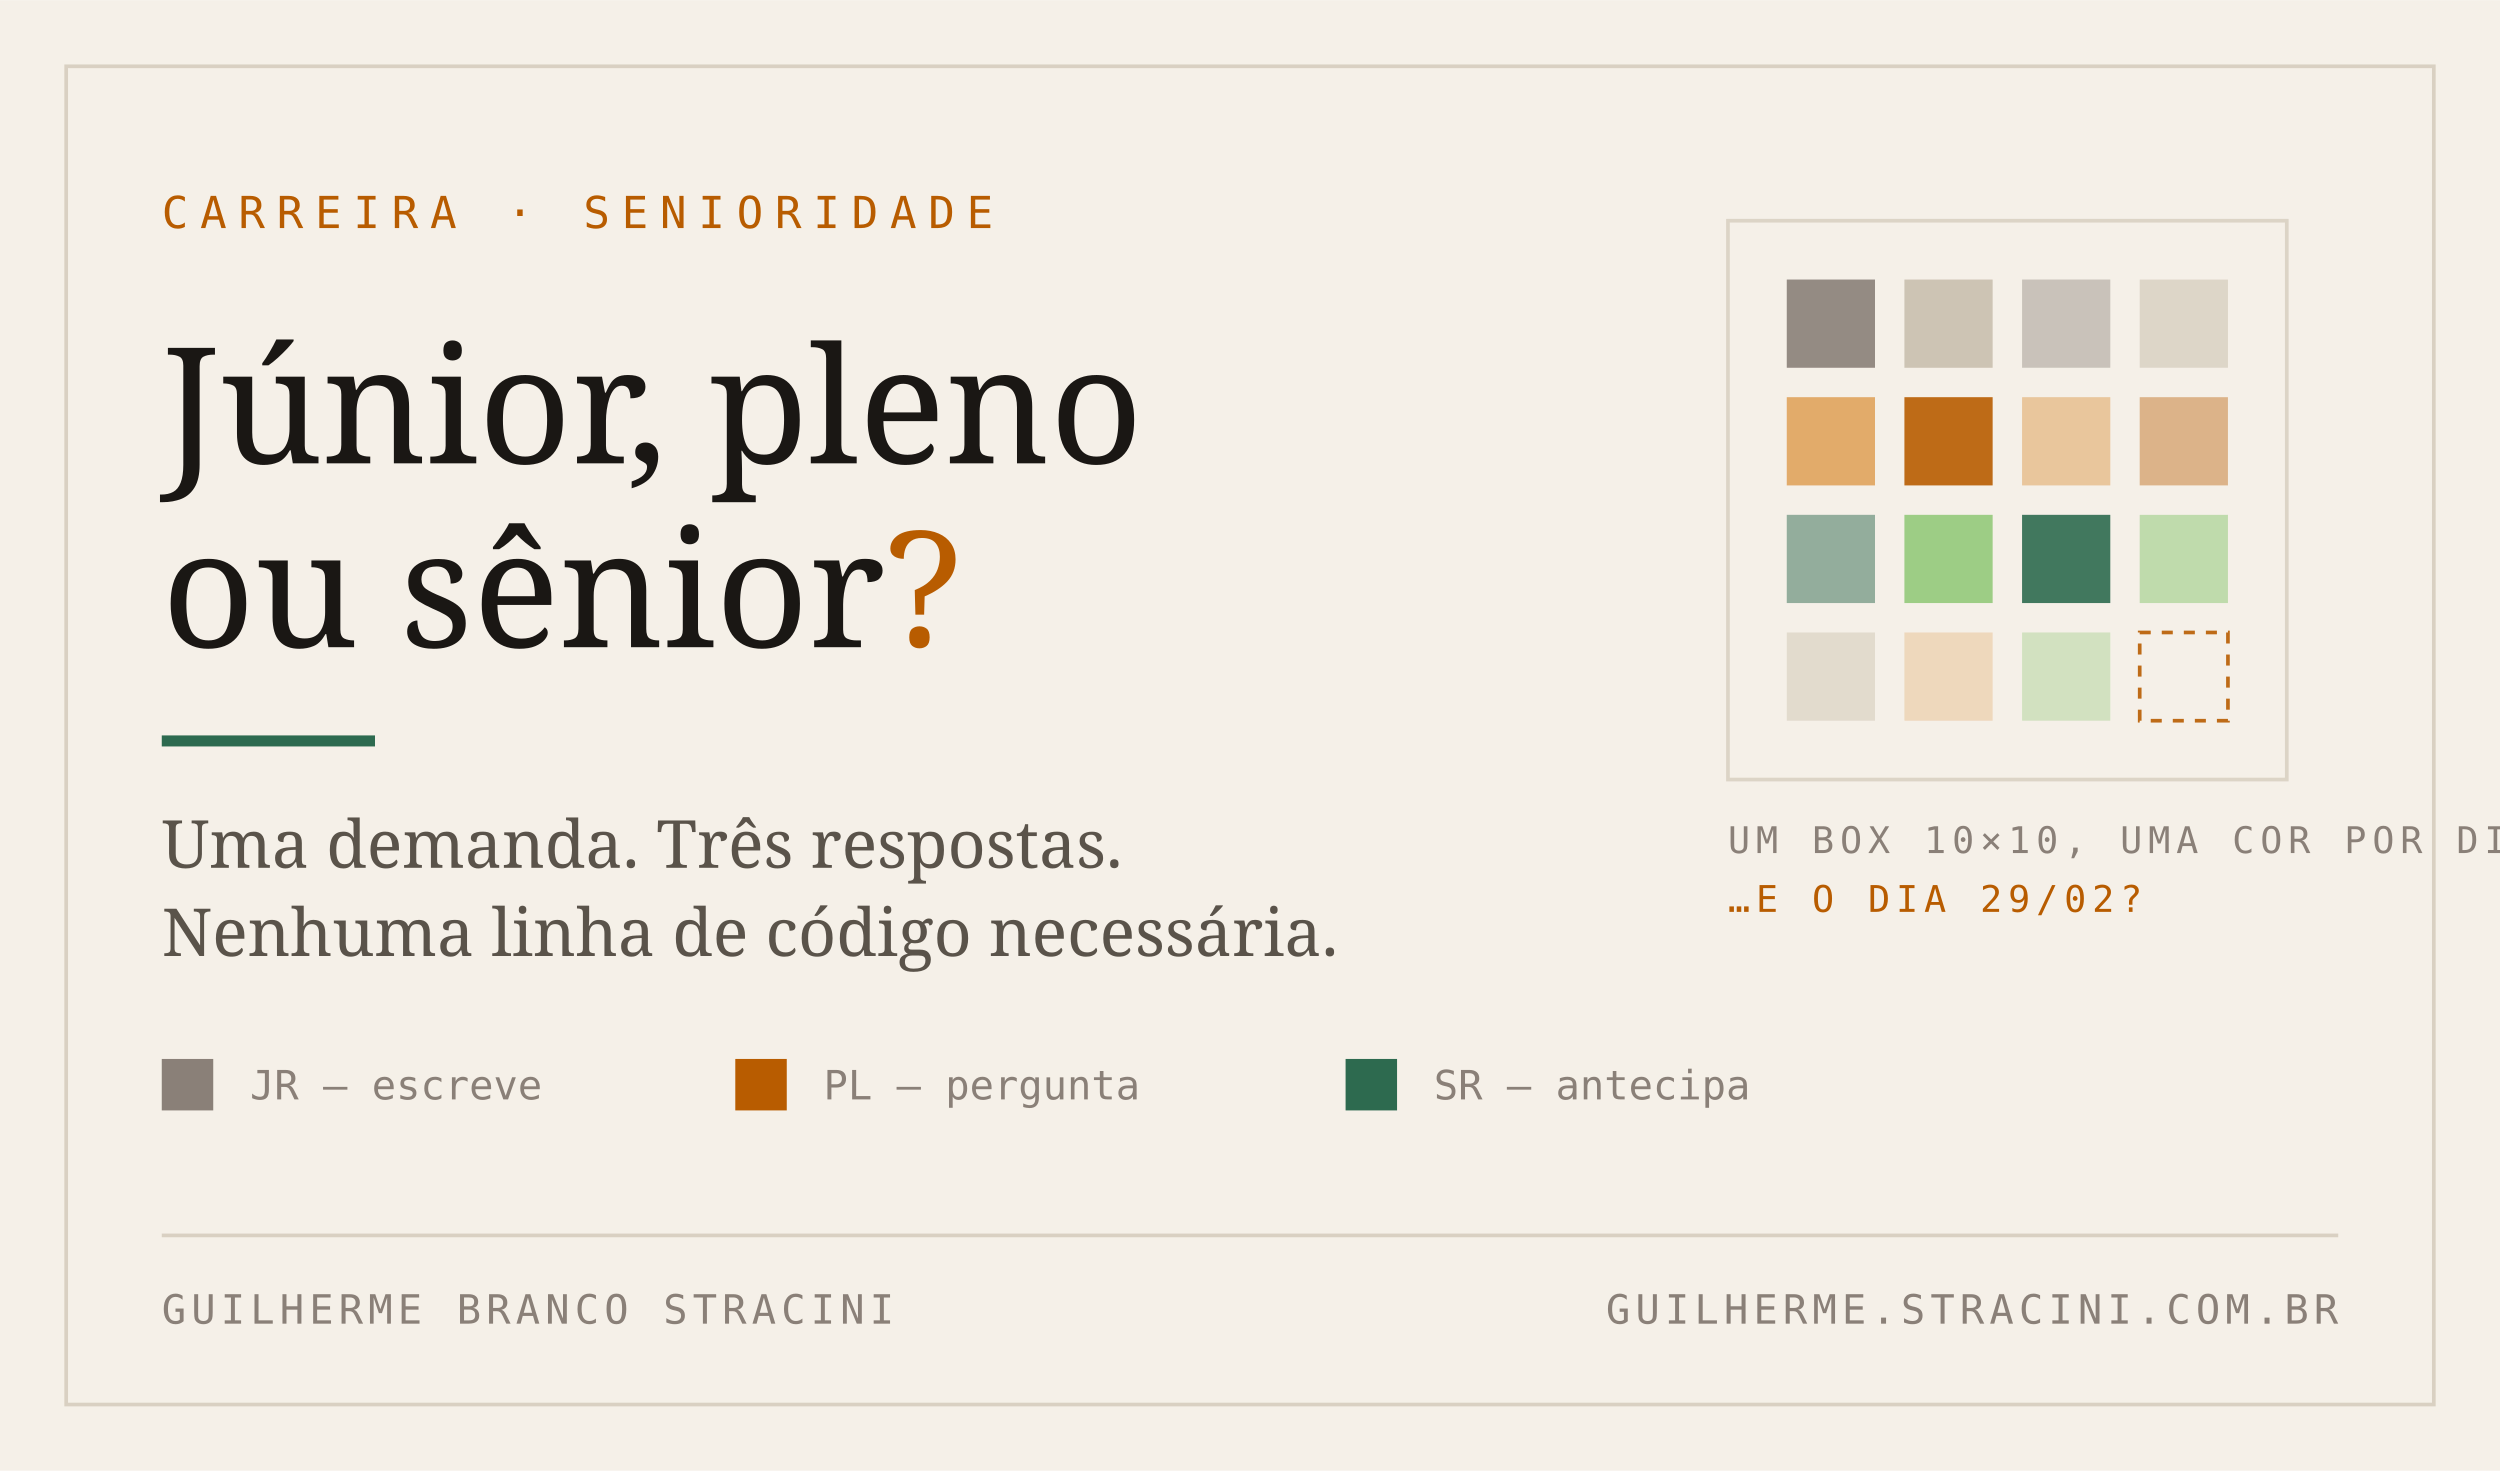
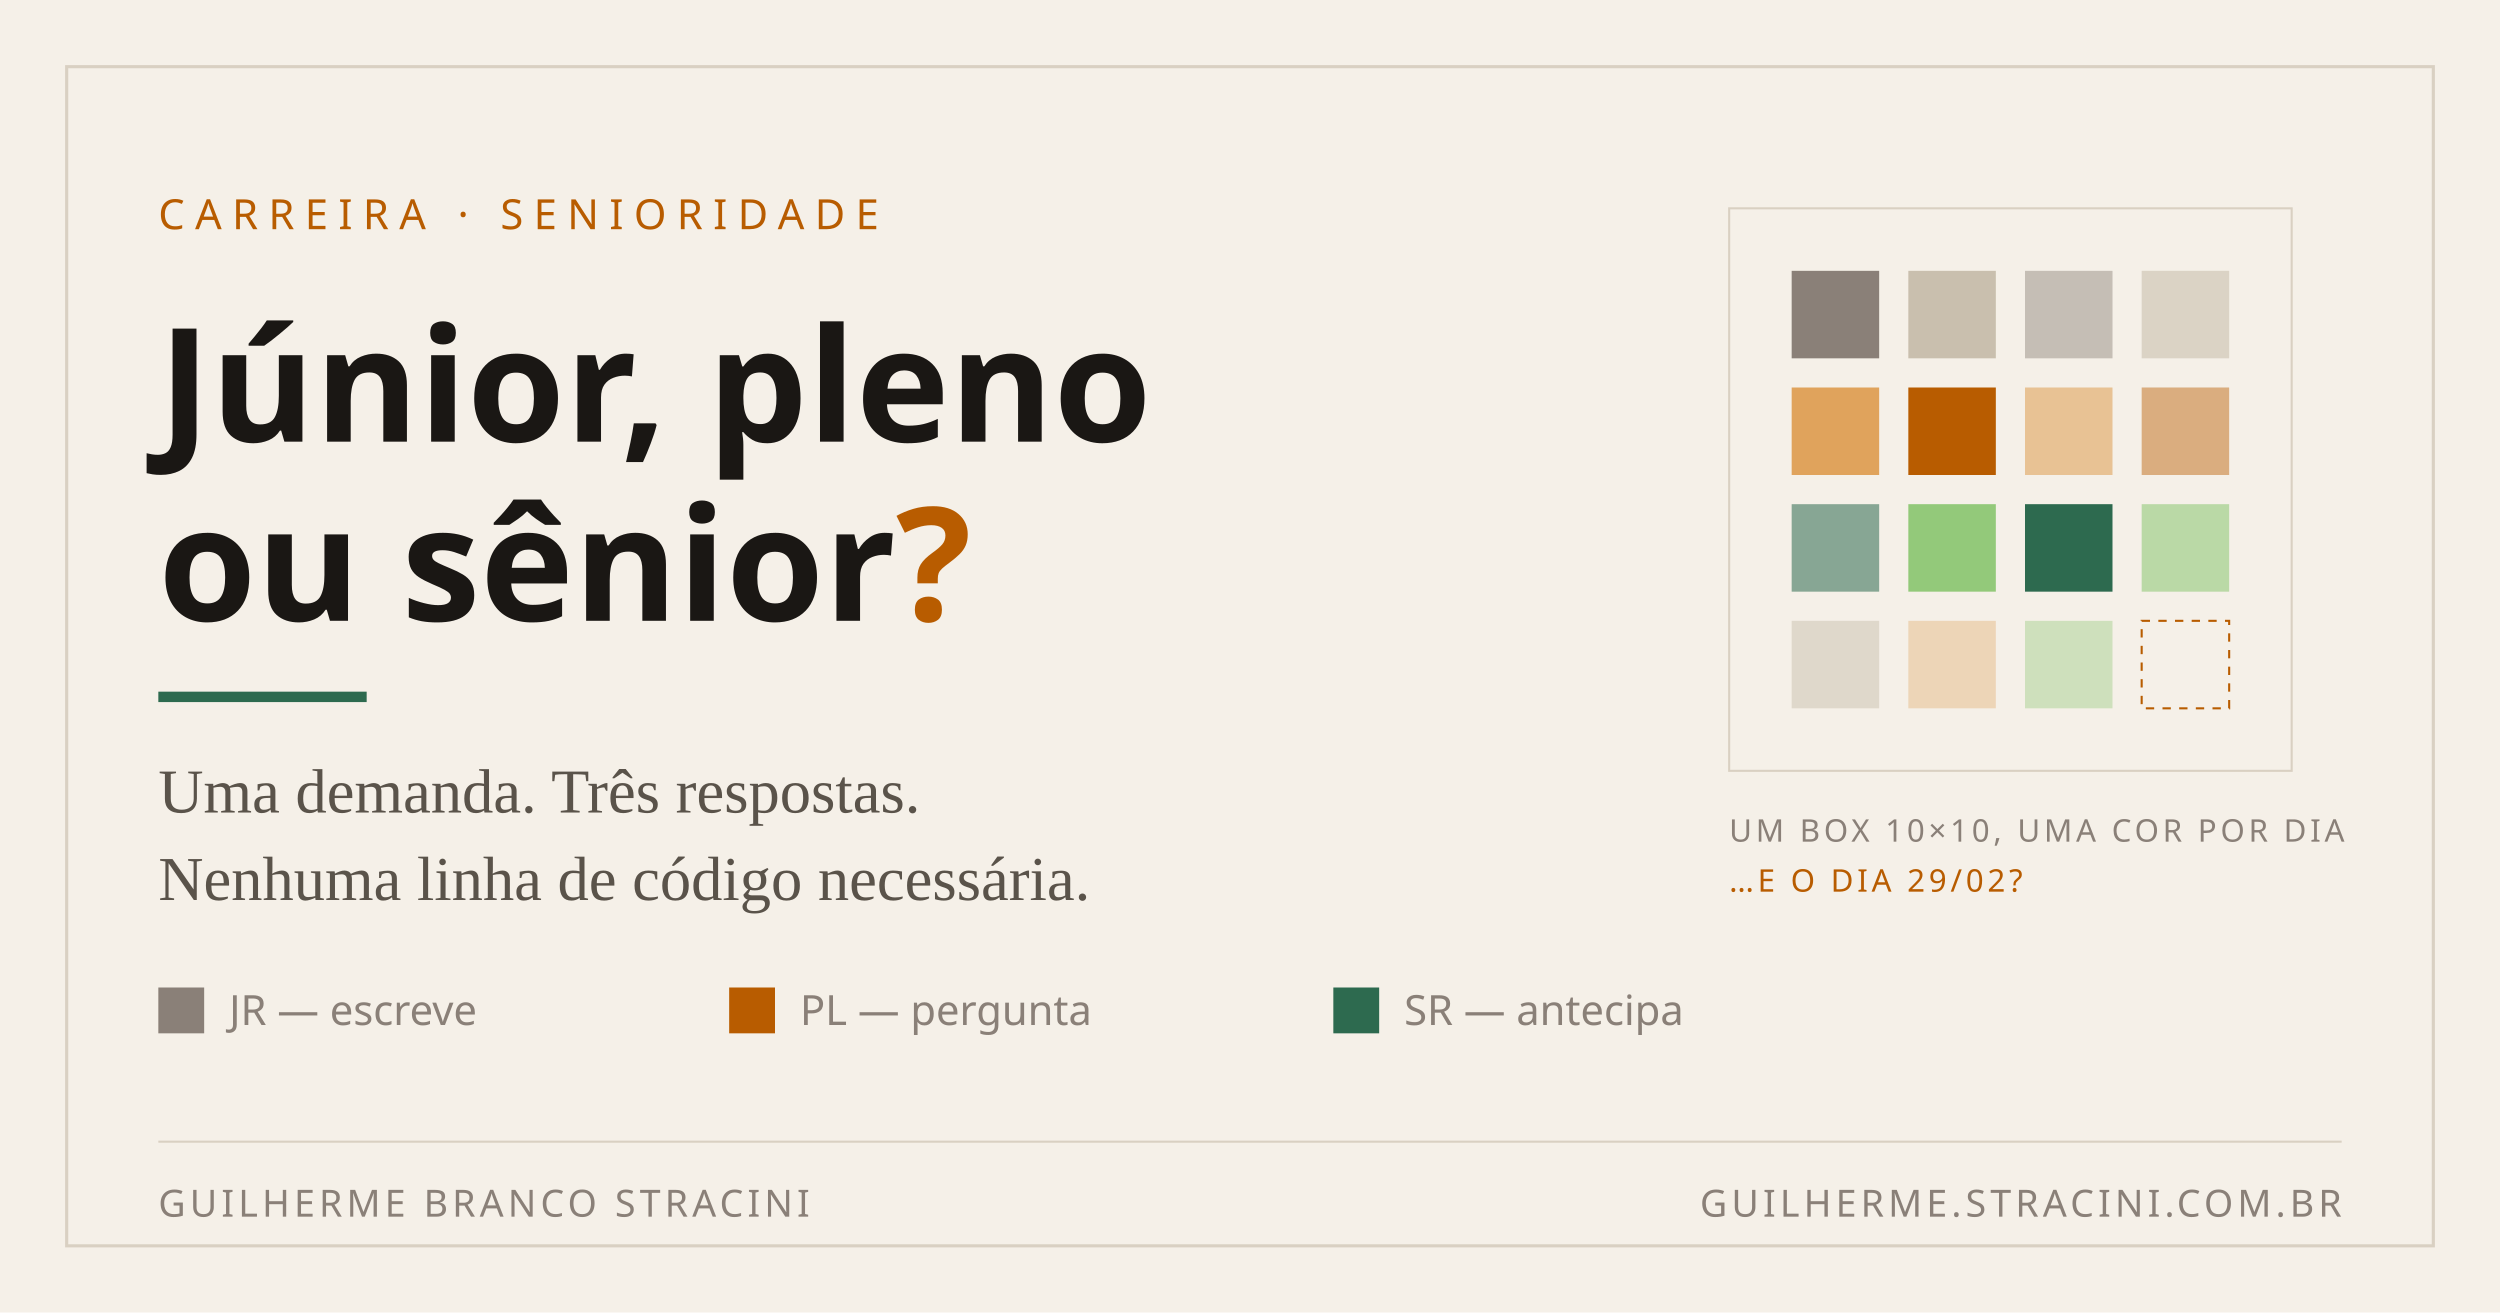
- <svg xmlns="http://www.w3.org/2000/svg" viewBox="0 0 680 400" width="1200" height="706" role="img" aria-label="Júnior, pleno ou sênior — a pergunta de entrevista que separa os três">
-   <rect width="680" height="400" fill="#f5f0e8" />
-   <rect x="18" y="18" width="644" height="364" fill="none" stroke="#d9d0c2" stroke-width="1" />
-   <text x="44" y="62" font-family="'JetBrains Mono', monospace" font-size="12" letter-spacing="3.2" fill="#b85c00">CARREIRA · SENIORIDADE</text>
-   <text x="44" y="126" font-family="'Playfair Display', Georgia, serif" font-size="44" fill="#1a1714">Júnior, pleno</text>
-   <text x="44" y="176" font-family="'Playfair Display', Georgia, serif" font-size="44" fill="#1a1714">ou sênior<tspan fill="#b85c00">?</tspan>
+ <svg xmlns="http://www.w3.org/2000/svg" viewBox="0 0 1200 630" width="1200" height="630" role="img" aria-label="Júnior, pleno ou sênior — a pergunta de entrevista que separa os três">
+   <rect width="1200" height="630" fill="#f5f0e8" />
+   <rect x="32" y="32" width="1136" height="566" fill="none" stroke="#d9d0c2" stroke-width="1.5" />
+   <text x="76" y="110" font-family="JetBrains Mono" font-size="20" letter-spacing="5" fill="#b85c00">CARREIRA · SENIORIDADE</text>
+   <text x="76" y="212" font-family="Playfair Display" font-weight="600" font-size="76" fill="#1a1714">Júnior, pleno</text>
+   <text x="76" y="298" font-family="Playfair Display" font-weight="600" font-size="76" fill="#1a1714">ou sênior<tspan fill="#b85c00">?</tspan>
  </text>
-   <rect x="44" y="200" width="58" height="3" fill="#2d6a4f" />
-   <text x="44" y="236" font-family="'Source Serif 4', Georgia, serif" font-size="18" fill="#5a534a">Uma demanda. Três respostas.</text>
-   <text x="44" y="260" font-family="'Source Serif 4', Georgia, serif" font-size="18" fill="#5a534a">Nenhuma linha de código necessária.</text>
-   <g font-family="'JetBrains Mono', monospace" font-size="11" fill="#8a8078">
-     <rect x="44" y="288" width="14" height="14" fill="#8a8078" />
-     <text x="68" y="299">JR — escreve</text>
-     <rect x="200" y="288" width="14" height="14" fill="#b85c00" />
-     <text x="224" y="299">PL — pergunta</text>
-     <rect x="366" y="288" width="14" height="14" fill="#2d6a4f" />
-     <text x="390" y="299">SR — antecipa</text>
+   <rect x="76" y="332" width="100" height="5" fill="#2d6a4f" />
+   <text x="76" y="390" font-family="Source Serif 4" font-size="30" fill="#5a534a">Uma demanda. Três respostas.</text>
+   <text x="76" y="432" font-family="Source Serif 4" font-size="30" fill="#5a534a">Nenhuma linha de código necessária.</text>
+   <g font-family="JetBrains Mono" font-size="20" fill="#8a8078">
+     <rect x="76" y="474" width="22" height="22" fill="#8a8078" />
+     <text x="110" y="492">JR — escreve</text>
+     <rect x="350" y="474" width="22" height="22" fill="#b85c00" />
+     <text x="384" y="492">PL — pergunta</text>
+     <rect x="640" y="474" width="22" height="22" fill="#2d6a4f" />
+     <text x="674" y="492">SR — antecipa</text>
  </g>
-   <g opacity="0.9">
-     <rect x="470" y="60" width="152" height="152" fill="none" stroke="#d9d0c2" />
-     <rect x="486" y="76" width="24" height="24" fill="#8a8078" />
-     <rect x="518" y="76" width="24" height="24" fill="#c9bfae" />
-     <rect x="550" y="76" width="24" height="24" fill="#8a8078" opacity="0.45" />
-     <rect x="582" y="76" width="24" height="24" fill="#c9bfae" opacity="0.6" />
-     <rect x="486" y="108" width="24" height="24" fill="#e0a35c" />
-     <rect x="518" y="108" width="24" height="24" fill="#b85c00" />
-     <rect x="550" y="108" width="24" height="24" fill="#e0a35c" opacity="0.6" />
-     <rect x="582" y="108" width="24" height="24" fill="#b85c00" opacity="0.45" />
-     <rect x="486" y="140" width="24" height="24" fill="#2d6a4f" opacity="0.55" />
-     <rect x="518" y="140" width="24" height="24" fill="#93c97a" />
-     <rect x="550" y="140" width="24" height="24" fill="#2d6a4f" />
-     <rect x="582" y="140" width="24" height="24" fill="#93c97a" opacity="0.6" />
-     <rect x="486" y="172" width="24" height="24" fill="#c9bfae" opacity="0.5" />
-     <rect x="518" y="172" width="24" height="24" fill="#e0a35c" opacity="0.35" />
-     <rect x="550" y="172" width="24" height="24" fill="#93c97a" opacity="0.4" />
-     <rect x="582" y="172" width="24" height="24" fill="none" stroke="#b85c00" stroke-dasharray="3 3" />
+   <g>
+     <rect x="830" y="100" width="270" height="270" fill="none" stroke="#d9d0c2" />
+     <rect x="860" y="130" width="42" height="42" fill="#8a8078" />
+     <rect x="916" y="130" width="42" height="42" fill="#c9bfae" />
+     <rect x="972" y="130" width="42" height="42" fill="#8a8078" opacity="0.45" />
+     <rect x="1028" y="130" width="42" height="42" fill="#c9bfae" opacity="0.6" />
+     <rect x="860" y="186" width="42" height="42" fill="#e0a35c" />
+     <rect x="916" y="186" width="42" height="42" fill="#b85c00" />
+     <rect x="972" y="186" width="42" height="42" fill="#e0a35c" opacity="0.6" />
+     <rect x="1028" y="186" width="42" height="42" fill="#b85c00" opacity="0.45" />
+     <rect x="860" y="242" width="42" height="42" fill="#2d6a4f" opacity="0.55" />
+     <rect x="916" y="242" width="42" height="42" fill="#93c97a" />
+     <rect x="972" y="242" width="42" height="42" fill="#2d6a4f" />
+     <rect x="1028" y="242" width="42" height="42" fill="#93c97a" opacity="0.6" />
+     <rect x="860" y="298" width="42" height="42" fill="#c9bfae" opacity="0.5" />
+     <rect x="916" y="298" width="42" height="42" fill="#e0a35c" opacity="0.35" />
+     <rect x="972" y="298" width="42" height="42" fill="#93c97a" opacity="0.4" />
+     <rect x="1028" y="298" width="42" height="42" fill="none" stroke="#b85c00" stroke-dasharray="4 4" />
  </g>
-   <text x="470" y="232" font-family="'JetBrains Mono', monospace" font-size="10" letter-spacing="1.6" fill="#8a8078">UM BOX 10×10, UMA COR POR DIA</text>
-   <text x="470" y="248" font-family="'JetBrains Mono', monospace" font-size="10" letter-spacing="1.6" fill="#b85c00">…E O DIA 29/02?</text>
-   <line x1="44" y1="336" x2="636" y2="336" stroke="#d9d0c2" />
-   <text x="44" y="360" font-family="'JetBrains Mono', monospace" font-size="11" letter-spacing="1.4" fill="#8a8078">GUILHERME BRANCO STRACINI</text>
-   <text x="636" y="360" text-anchor="end" font-family="'JetBrains Mono', monospace" font-size="11" letter-spacing="1.4" fill="#8a8078">GUILHERME.STRACINI.COM.BR</text>
+   <text x="830" y="404" font-family="JetBrains Mono" font-size="15" letter-spacing="1.8" fill="#8a8078">UM BOX 10×10, UMA COR POR DIA</text>
+   <text x="830" y="428" font-family="JetBrains Mono" font-size="15" letter-spacing="1.8" fill="#b85c00">…E O DIA 29/02?</text>
+   <line x1="76" y1="548" x2="1124" y2="548" stroke="#d9d0c2" />
+   <text x="76" y="584" font-family="JetBrains Mono" font-size="18" letter-spacing="2" fill="#8a8078">GUILHERME BRANCO STRACINI</text>
+   <text x="1124" y="584" text-anchor="end" font-family="JetBrains Mono" font-size="18" letter-spacing="2" fill="#8a8078">GUILHERME.STRACINI.COM.BR</text>
</svg>
